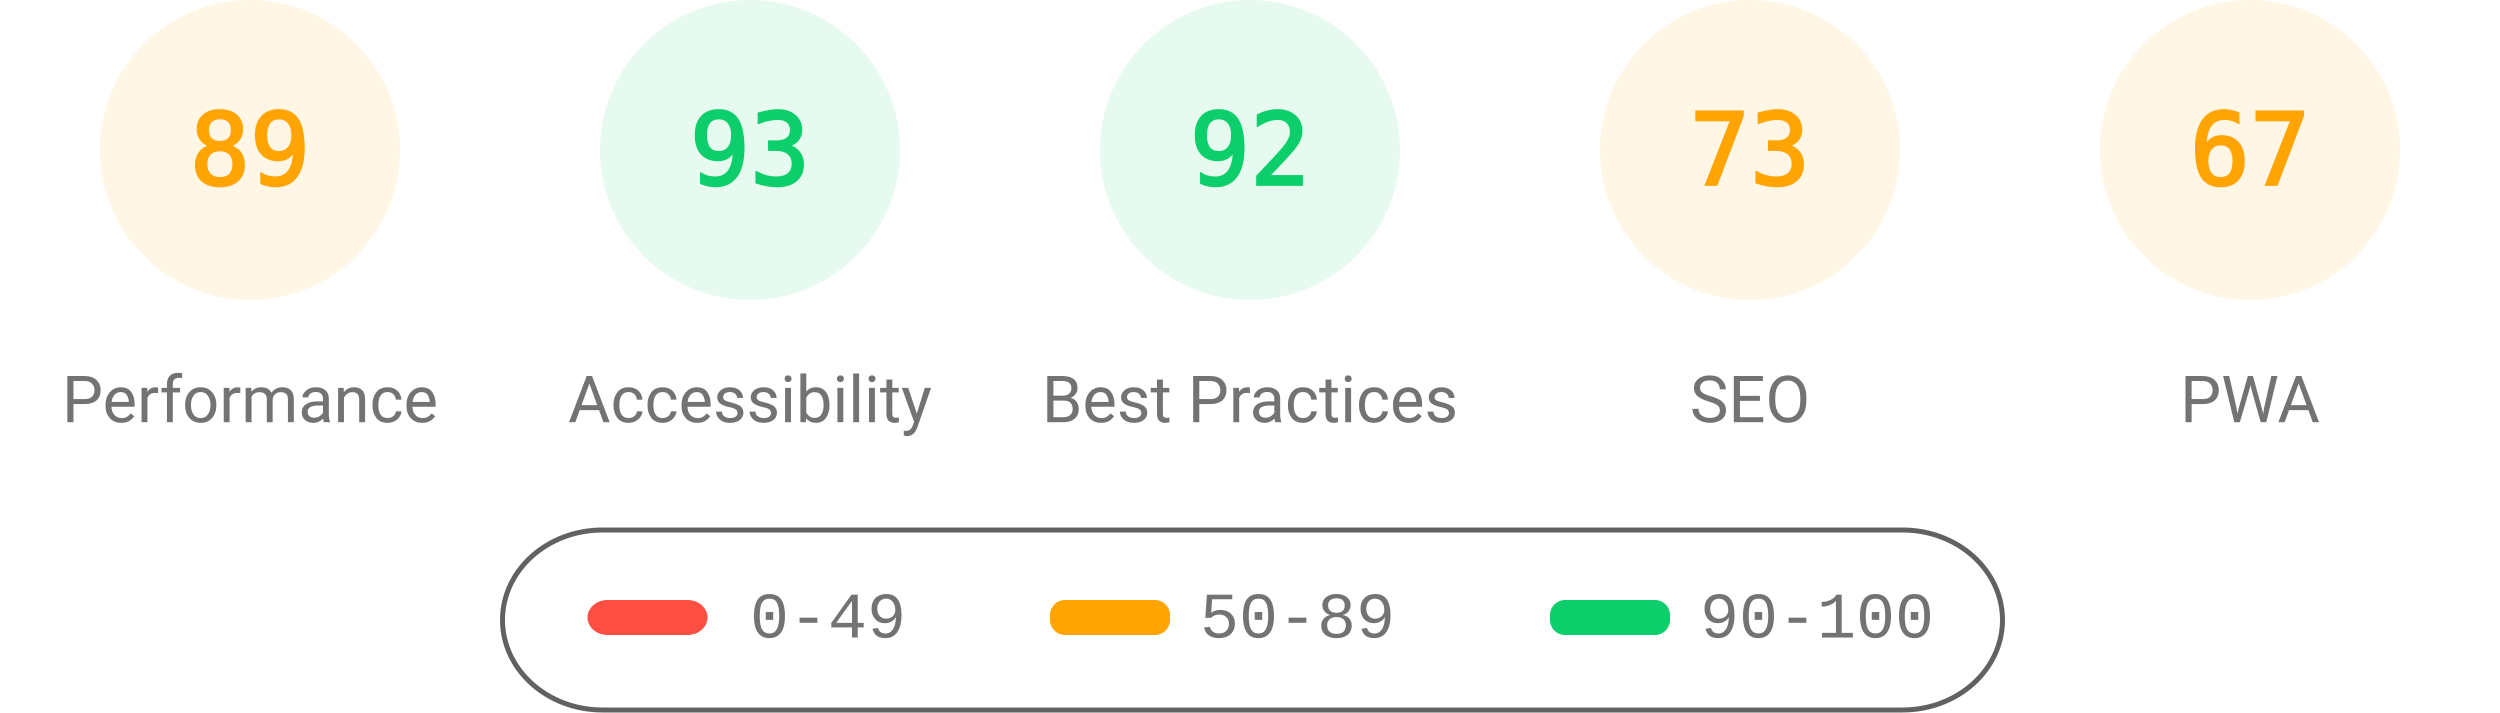
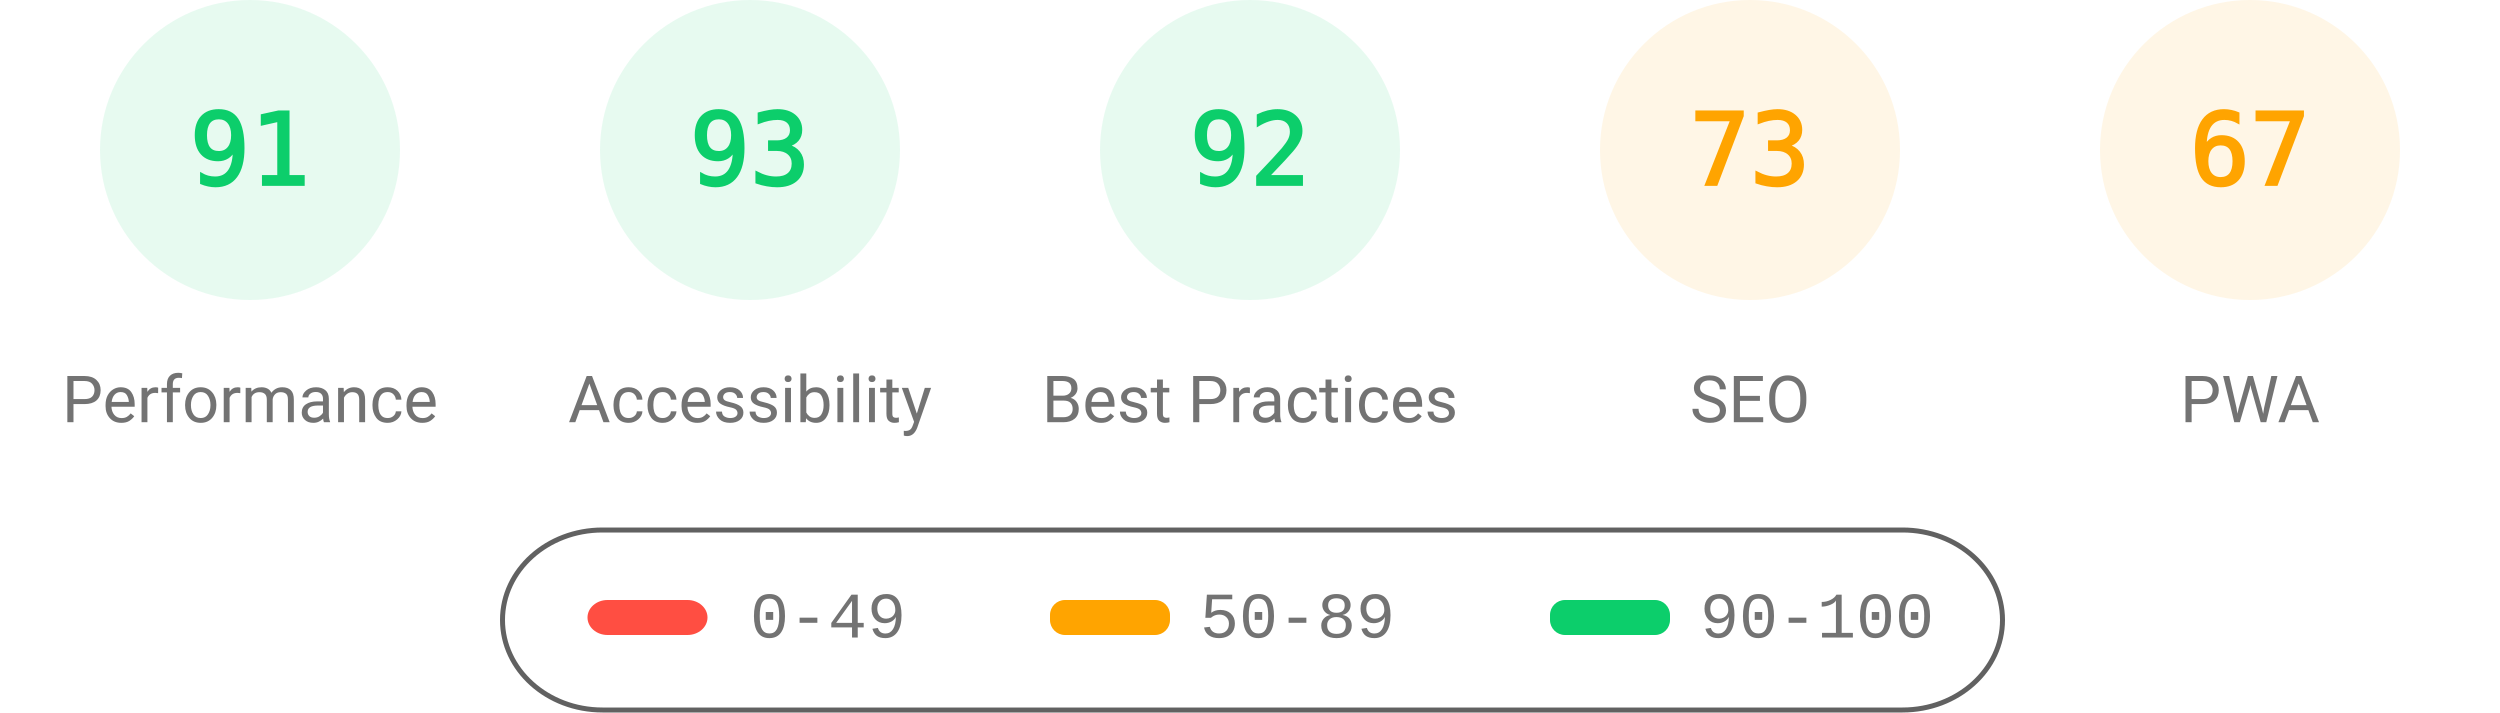
<svg xmlns="http://www.w3.org/2000/svg" fill="none" width="1000" height="285">
  <style>.gauge-base{opacity:.1}.gauge-arc{fill:none;animation-delay:250ms;stroke-linecap:round;transform:rotate(-90deg);transform-origin:100px 60px;animation:load-gauge 1s ease forwards}.guage-text{font-size:40px;font-family:monospace;text-align:center}.guage-red{color:#ff4e42;fill:#ff4e42;stroke:#ff4e42}.guage-orange{color:#ffa400;fill:#ffa400;stroke:#ffa400}.guage-green{color:#0cce6b;fill:#0cce6b;stroke:#0cce6b}.guage-undefined{color:#5c5c5c;fill:#5c5c5c;stroke:#5c5c5c}.guage-title{color:#737373;fill:#737373;stroke:none;font-size:26px;line-height:26px;font-family:Roboto,Halvetica,Arial,sans-serif}@keyframes load-gauge{from{stroke-dasharray:0 352.858}}</style>
-   <svg class="guage-div guage-perf guage-orange" viewBox="0 0 200 200" width="200" height="200">
+   <svg class="guage-div guage-perf guage-green" viewBox="0 0 200 200" width="200" height="200">
    <circle class="gauge-base" r="56" cx="100" cy="60" stroke-width="8" />
-     <circle class="gauge-arc guage-arc-1" r="56" cx="100" cy="60" stroke-width="8" style="stroke-dasharray:313.154,351.858" />
-     <text class="guage-text" x="100" y="60" alignment-baseline="central" dominant-baseline="central" text-anchor="middle">89</text>
+     <circle class="gauge-arc guage-arc-1" r="56" cx="100" cy="60" stroke-width="8" style="stroke-dasharray:320.191,351.858" />
+     <text class="guage-text" x="100" y="60" alignment-baseline="central" dominant-baseline="central" text-anchor="middle">91</text>
    <text class="guage-title" x="100" y="160" alignment-baseline="central" dominant-baseline="central" text-anchor="middle">Performance</text>
  </svg>
  <svg class="guage-div guage-acc guage-green" viewBox="0 0 200 200" width="200" height="200" x="200">
    <circle class="gauge-base" r="56" cx="100" cy="60" stroke-width="8" />
    <circle class="gauge-arc guage-arc-2" r="56" cx="100" cy="60" stroke-width="8" style="stroke-dasharray:327.228,351.858" />
    <text class="guage-text" x="100" y="60" alignment-baseline="central" dominant-baseline="central" text-anchor="middle">93</text>
    <text class="guage-title" x="100" y="160" alignment-baseline="central" dominant-baseline="central" text-anchor="middle">Accessibility</text>
  </svg>
  <svg class="guage-div guage-best guage-green" viewBox="0 0 200 200" width="200" height="200" x="400">
    <circle class="gauge-base" r="56" cx="100" cy="60" stroke-width="8" />
    <circle class="gauge-arc guage-arc-3" r="56" cx="100" cy="60" stroke-width="8" style="stroke-dasharray:323.709,351.858" />
    <text class="guage-text" x="100" y="60" alignment-baseline="central" dominant-baseline="central" text-anchor="middle">92</text>
    <text class="guage-title" x="100" y="160" alignment-baseline="central" dominant-baseline="central" text-anchor="middle">Best Practices</text>
  </svg>
  <svg class="guage-div guage-seo guage-orange" viewBox="0 0 200 200" width="200" height="200" x="600">
    <circle class="gauge-base" r="56" cx="100" cy="60" stroke-width="8" />
    <circle class="gauge-arc guage-arc-4" r="56" cx="100" cy="60" stroke-width="8" style="stroke-dasharray:256.856,351.858" />
    <text class="guage-text" x="100" y="60" alignment-baseline="central" dominant-baseline="central" text-anchor="middle">73</text>
    <text class="guage-title" x="100" y="160" alignment-baseline="central" dominant-baseline="central" text-anchor="middle">SEO</text>
  </svg>
  <svg class="guage-div guage-pwa guage-orange" viewBox="0 0 200 200" width="200" height="200" x="800">
    <circle class="gauge-base" r="56" cx="100" cy="60" stroke-width="8" />
    <circle class="gauge-arc guage-arc-4" r="56" cx="100" cy="60" stroke-width="8" style="stroke-dasharray:235.745,351.858" />
    <text class="guage-text" x="100" y="60" alignment-baseline="central" dominant-baseline="central" text-anchor="middle">67</text>
    <text class="guage-title" x="100" y="160" alignment-baseline="central" dominant-baseline="central" text-anchor="middle">PWA</text>
  </svg>
  <svg width="604" height="76" x="200" y="210">
    <path fill="none" id="canvas_background" d="M-1-1h604v80H-1z" />
    <rect fill-opacity="0" stroke="#616161" stroke-width="2" rx="40" id="svg_2" height="72" width="600" y="2" x="1" fill="#000" />
    <rect stroke="#000" rx="8" id="svg_3" height="14" width="48" y="30" x="35" stroke-opacity="null" stroke-width="0" fill="#ff4e42" />
    <rect stroke="#000" rx="6" id="svg_4" height="14" width="48" y="30" x="220" stroke-opacity="null" stroke-width="0" fill="#ffa400" />
    <rect stroke="#000" rx="6" id="svg_5" height="14" width="48" y="30" x="420" stroke-opacity="null" stroke-width="0" fill="#0cce6b" />
    <text xml:space="preserve" text-anchor="start" font-family="'Courier New', Courier, monospace" font-size="26" id="svg_6" y="45" x="100" stroke-opacity="null" stroke-width="0" stroke="#000" fill="#737373">0-49</text>
    <text xml:space="preserve" text-anchor="start" font-family="'Courier New', Courier, monospace" font-size="26" id="svg_7" y="45" x="280" stroke-opacity="null" stroke-width="0" stroke="#000" fill="#737373">50-89</text>
    <text xml:space="preserve" text-anchor="start" font-family="'Courier New', Courier, monospace" font-size="26" id="svg_8" y="45" x="480" stroke-opacity="null" stroke-width="0" stroke="#000" fill="#737373">90-100</text>
  </svg>
</svg>
